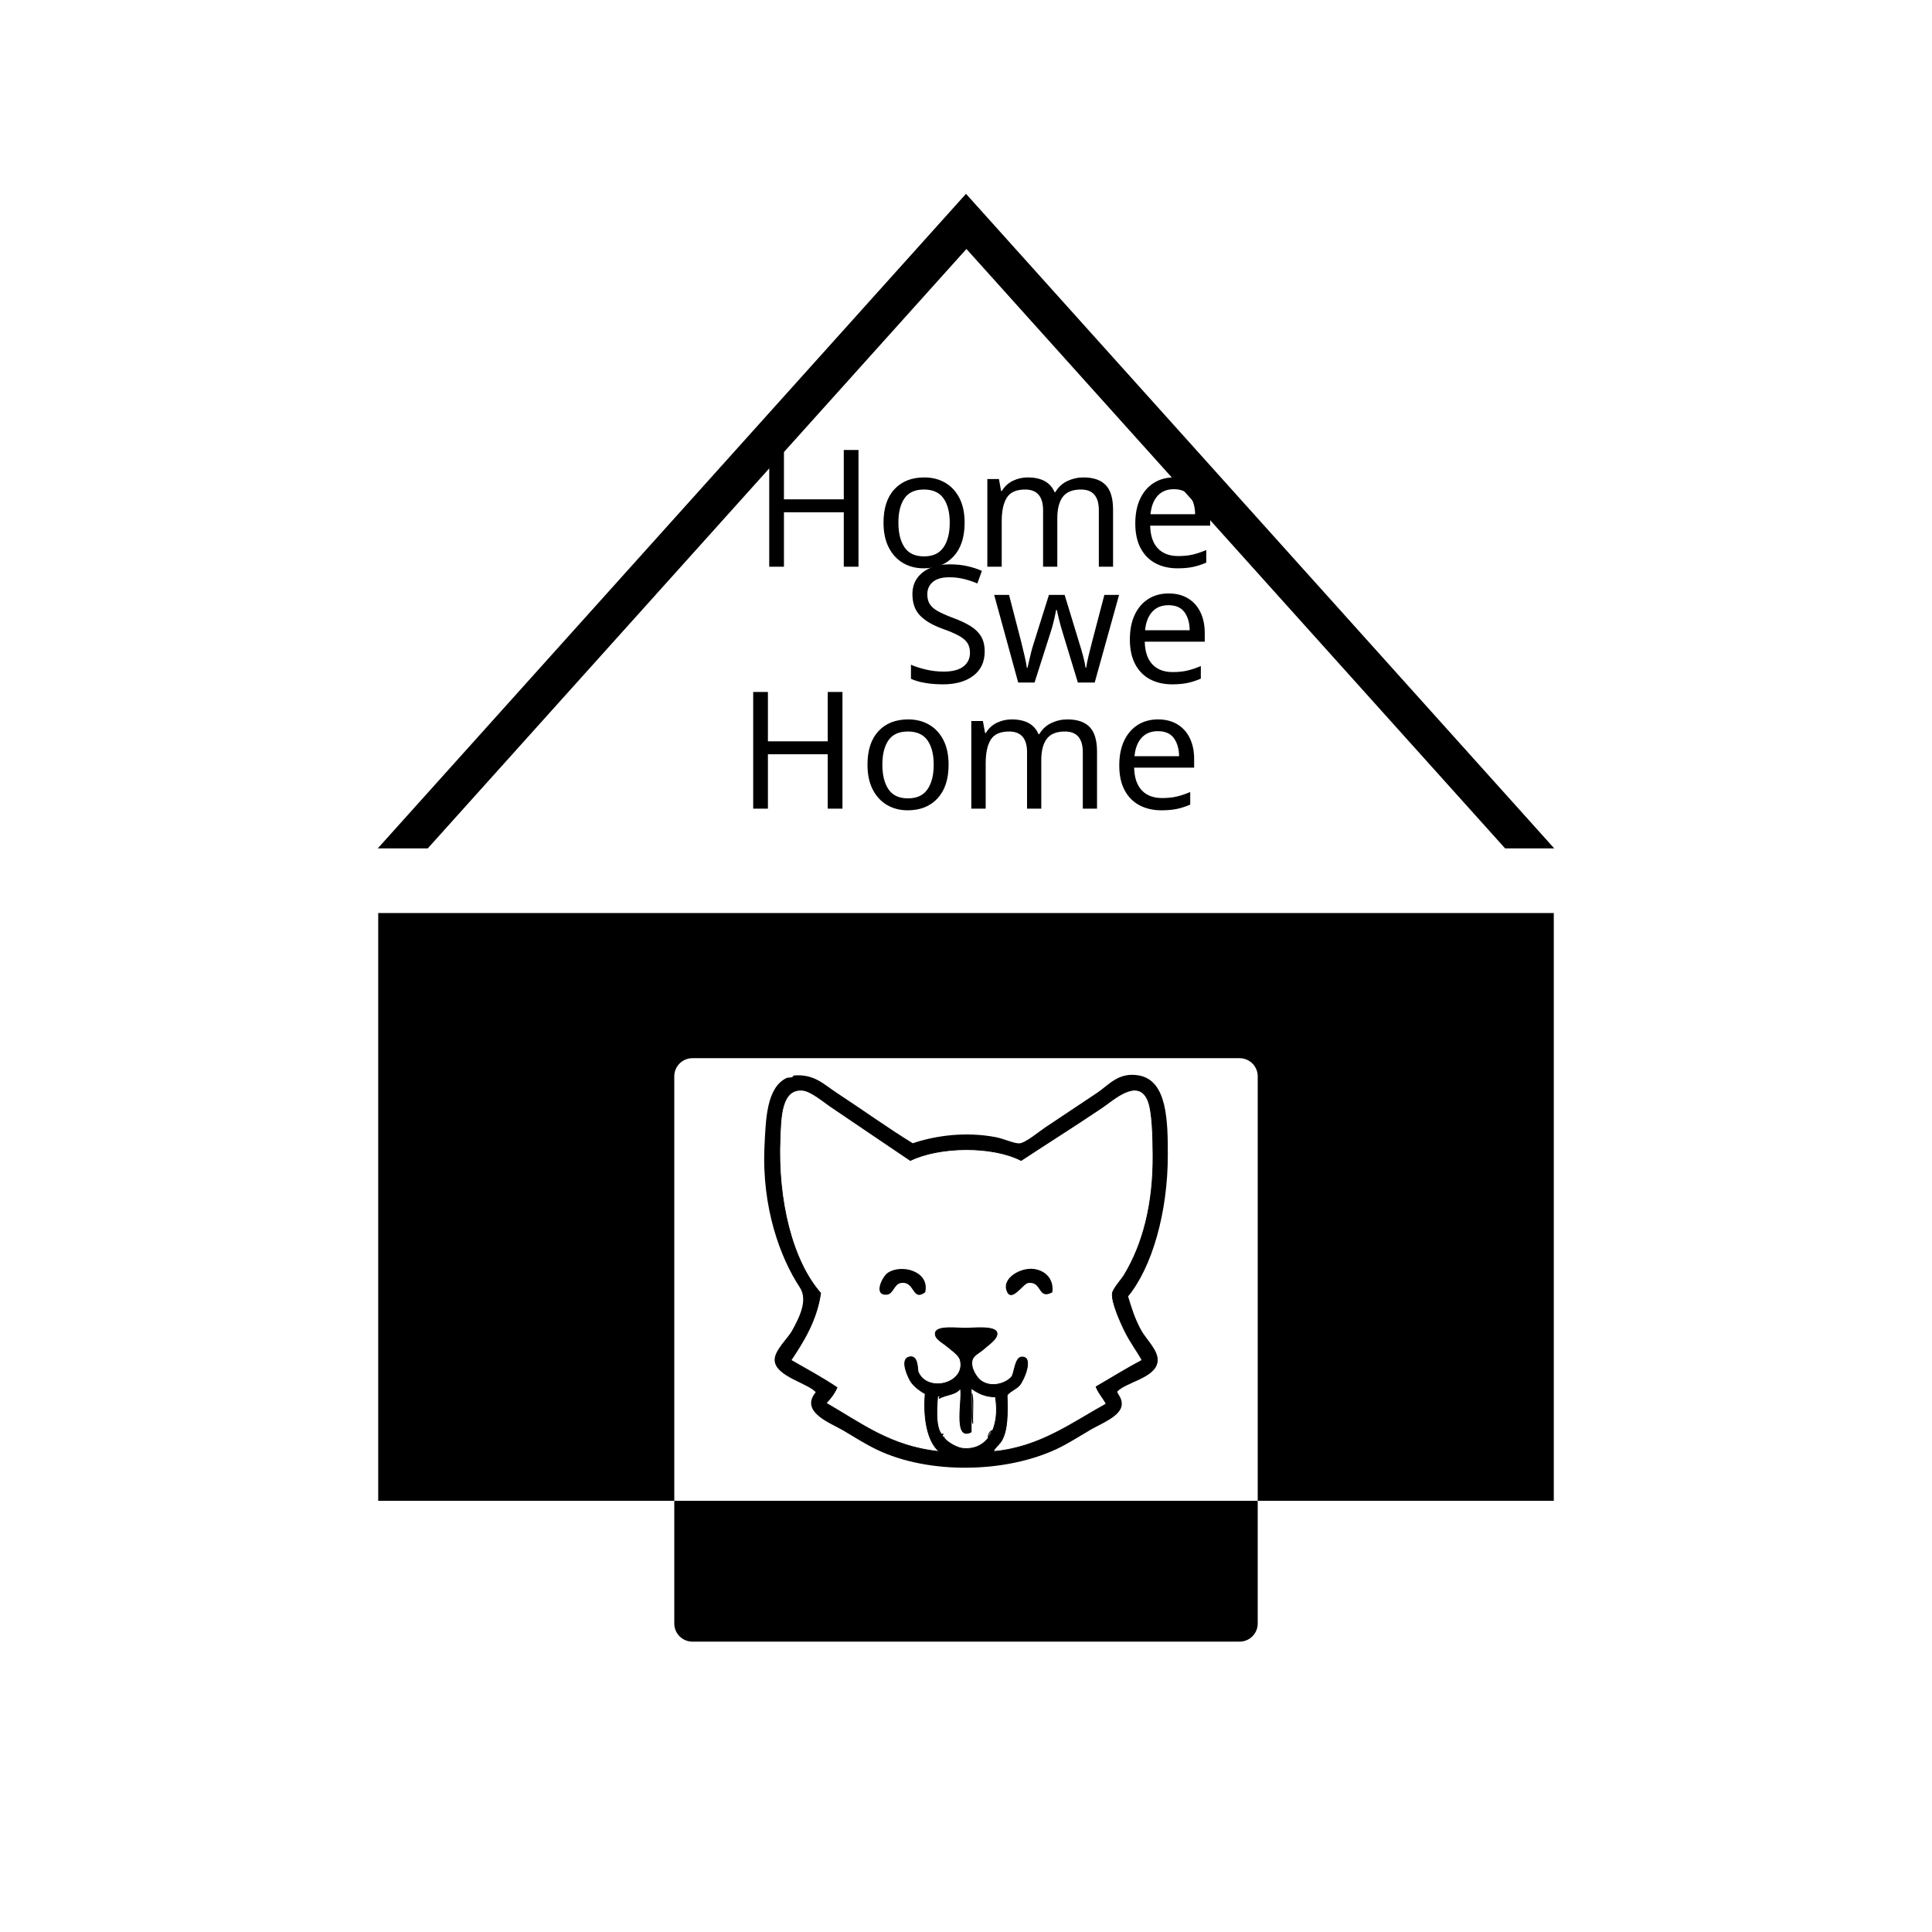
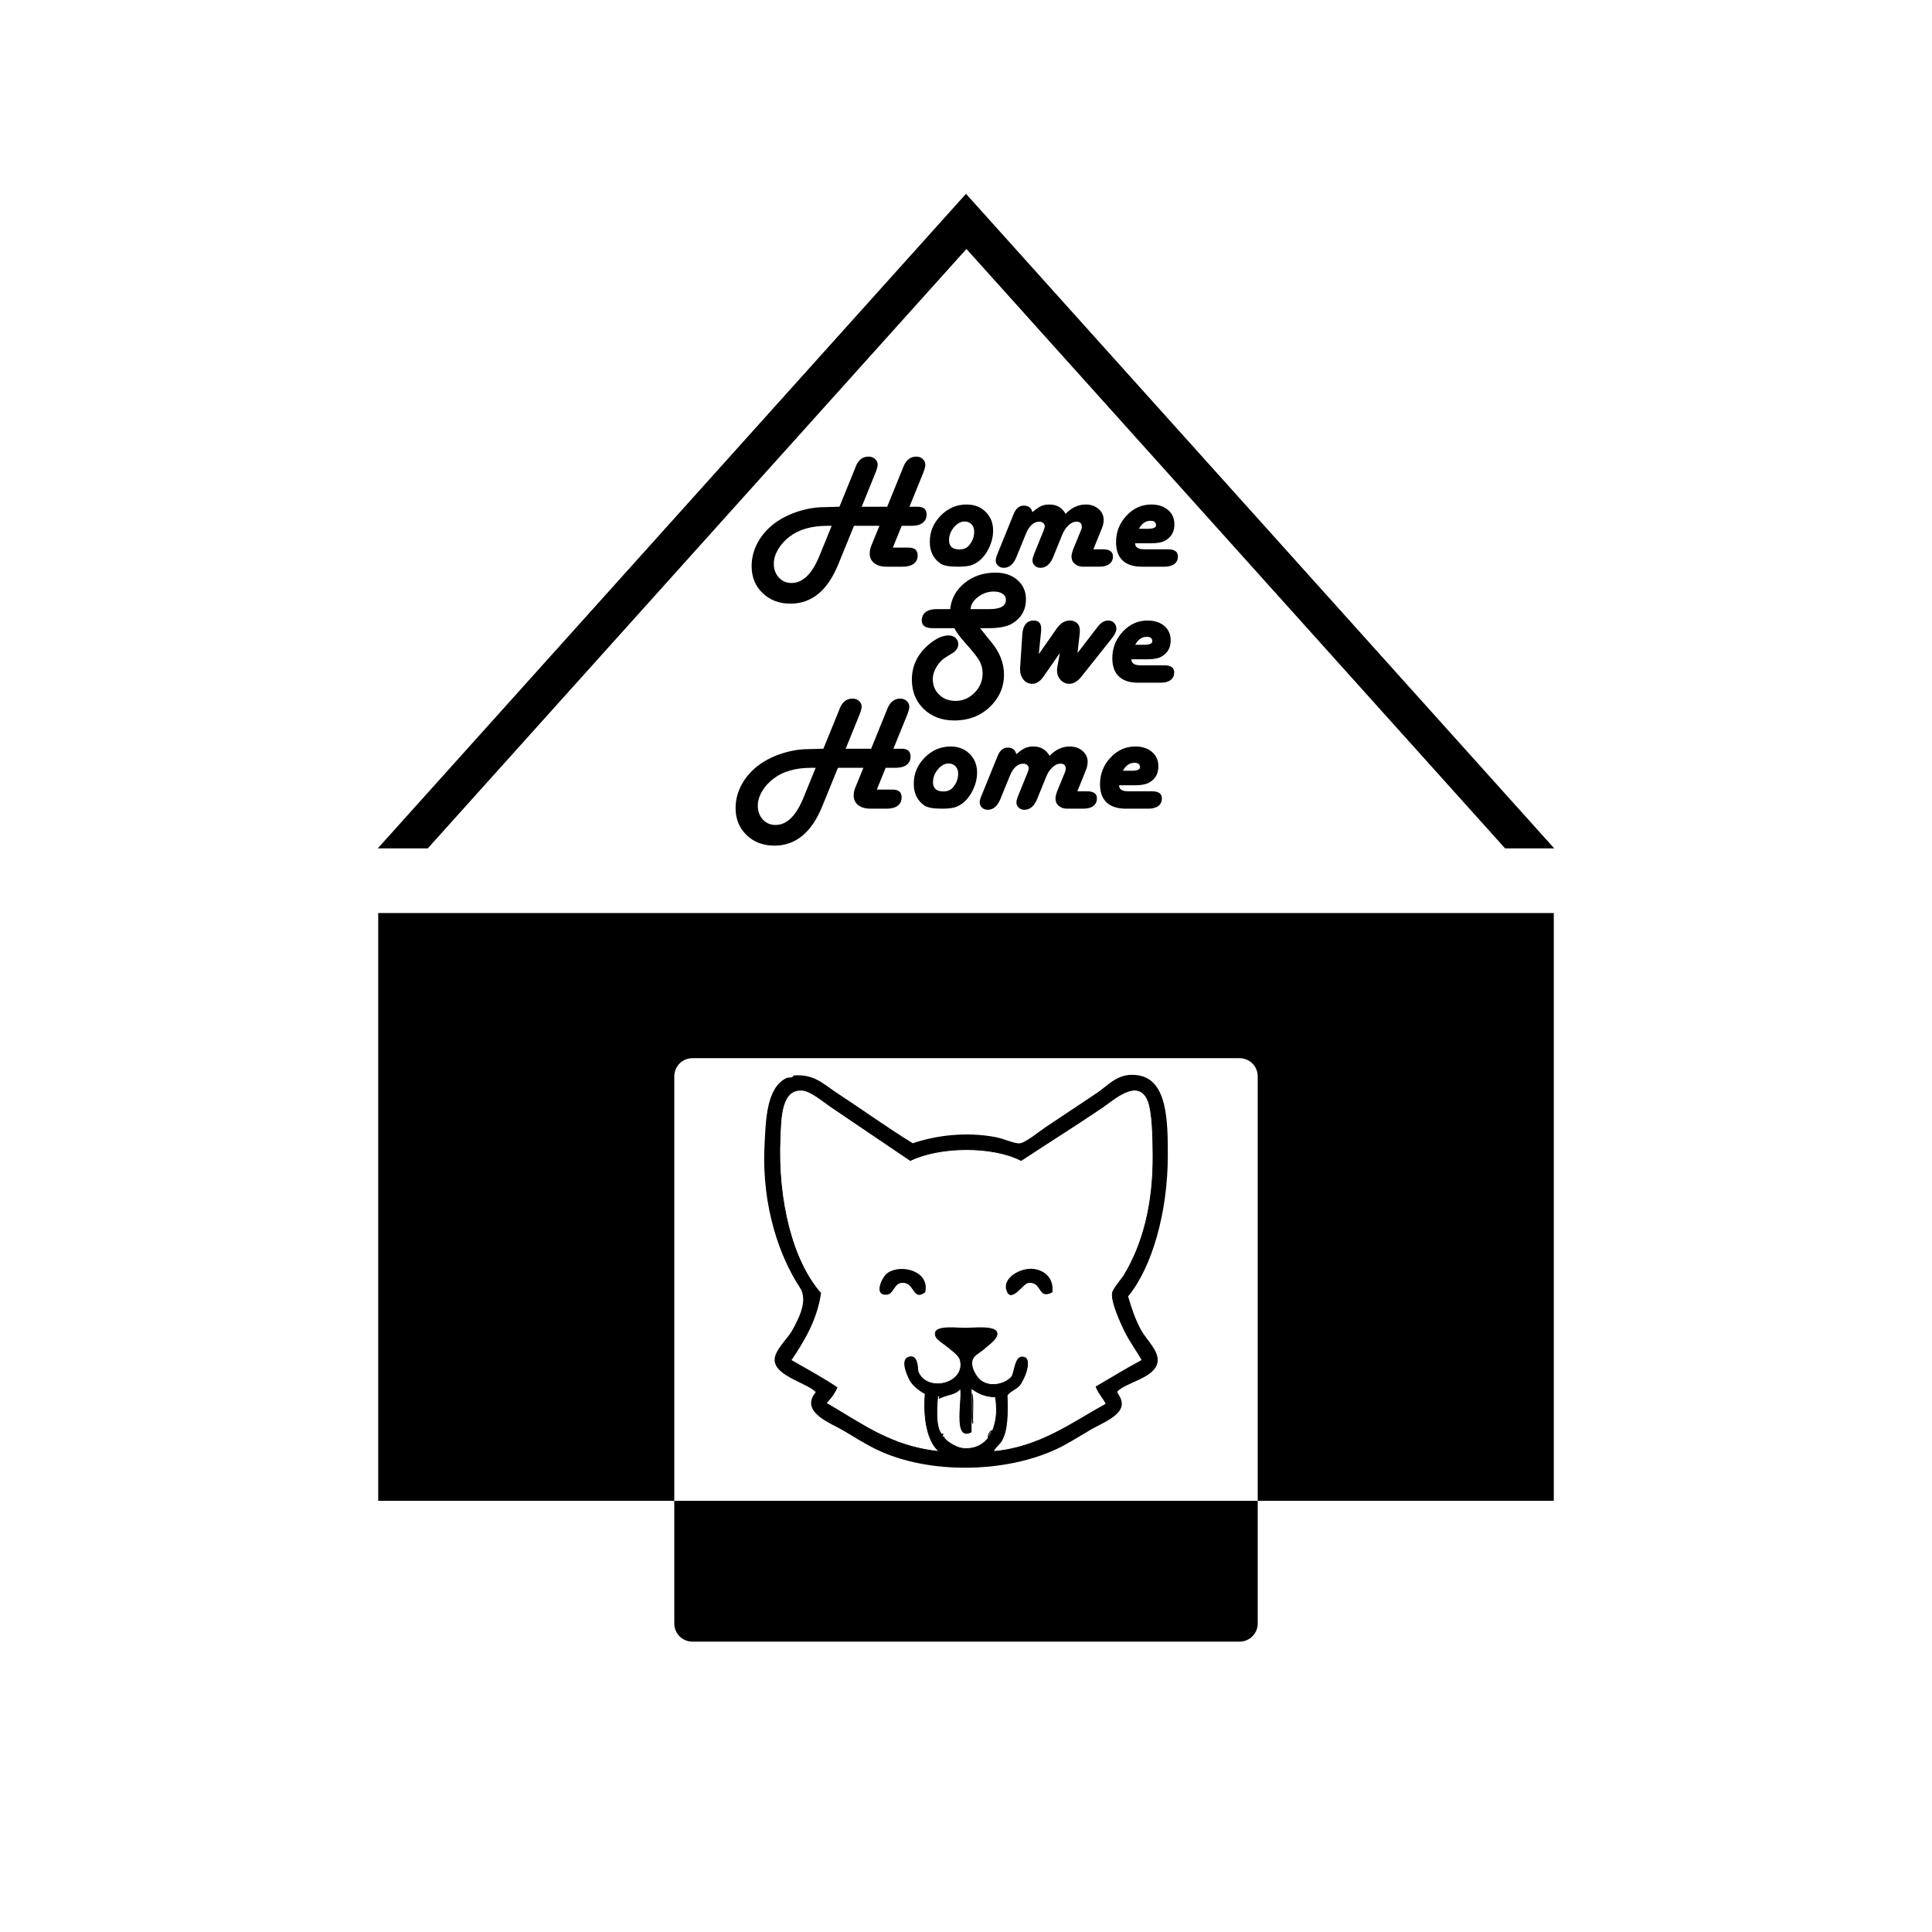
<svg xmlns="http://www.w3.org/2000/svg" version="1.1" x="0px" y="0px" width="1280px" height="1280px" viewBox="-250.29 -128.412 1280 1280" enable-background="new -250.29 -128.412 1280 1280" xml:space="preserve">
  <defs>
</defs>
  <path d="M582.979,865.938v81.271c0,6.62-5.369,12-12,12H208.44c-6.63,0-12-5.38-12-12v-81.271H582.979z" />
  <path d="M779.13,476.508v389.43h-196.15v-281.27c0-6.63-5.369-12-12-12H208.44c-6.63,0-12,5.37-12,12v281.27H0.29v-389.43H779.13z" />
  <polygon points="779.42,433.65 746.87,433.65 584.86,253.37 390,36.54 195.14,253.37 33.13,433.65 0,433.65 194.85,216.83 389.71,0   584.57,216.83 " />
  <g id="XMLID_2_">
    <g>
      <path d="M374.56,821.868c-1.12,0.47,0.06,2.95,0.52,1.56c-0.47,1.78,7.47,7.23,12.4,7.75c16.34,1.73,25.11-13.64,21.72-34.12    c-7.2-0.029-11.82-2.66-16.03-5.68c0,9.65,0,19.29,0,28.94c-12.46,6.619-5.3-23.25-7.23-28.94c-2.56,4.34-9.66,4.13-13.96,6.72    c0.13-1.37,1.06-1.7-1.04-1.56c-0.15,3.02-2.35,20.99,3.11,25.85C374.02,821.838,374.28,821.078,374.56,821.868z M504.3,584.607    c18.2,3.33,18.62,29.65,18.62,52.211c0,37.72-10.33,74.189-26.37,93.56c2.4,7.88,4.5,14.9,8.79,22.75    c3.41,6.229,11.43,13.3,10.851,20.15c-0.91,10.979-20.95,13.479-26.87,20.17c0.529,2.47,3.39,4.51,3.09,8.79    c-0.49,7.239-13.9,12.359-20.15,16.02c-8.51,4.97-15.1,9.33-22.75,12.92c-33.91,15.9-84.27,16.75-118.38,0.521    c-7.37-3.511-14.27-7.9-22.74-12.931c-8.01-4.76-28.72-12.069-17.57-24.8c-4.75-6.24-26.97-10.71-27.4-21.2    c-0.25-6.199,8.67-14.25,11.37-19.13c5.38-9.689,10.81-20.93,5.18-29.46c-12.71-19.24-25.19-52.59-23.27-93.04    c0.86-18.149,1.36-38.77,14.47-44.97c4.13-0.65,2.95,0.27,4.66-1.561c13.21-1.02,19.09,5.591,27.91,11.381    c17.1,11.18,33.63,23.17,50.66,33.59c15.55-5.34,35.47-7.79,54.8-4.13c5.58,1.05,12.38,4.399,16.02,4.13    c4.11-0.3,13.16-7.891,17.58-10.851c12.49-8.37,21.72-14.51,34.11-22.739C484.68,590.808,490.91,582.158,504.3,584.607z     M494.479,716.418c12.45-20.51,19.471-47.3,19.141-80.12c-0.11-9.92-0.24-28.83-3.63-36.19c-6.74-14.64-22.721,0.29-29.98,5.181    c-19.08,12.859-35.359,23.01-53.76,35.149c-19.47-9.93-54.23-9.279-73.4,0c-17.38-11.76-34.87-23.52-52.73-35.67    c-5.07-3.449-13.12-10.319-18.6-10.85c-14.61-1.41-14.45,19.16-15,31.53c-1.82,41.56,8.24,81.64,26.89,102.859    c-2.64,18.41-11.91,32.9-19.65,44.46c10.29,5.91,20.83,11.57,30.5,18.09c-1.8,4.07-4.35,7.37-7.24,10.341    c22.74,12.93,42.54,28.79,74.96,32.05c-7.85-6.521-10.64-22.08-9.31-38.26c-3.06-1.62-6.94-4.5-9.31-7.75    c-1.39-1.91-7.84-14.71-1.55-16.53c6.44-1.87,5.63,8.43,6.21,9.82c5.96,14.149,31.61,7.8,27.92-7.761    c-0.88-3.66-6.64-7.27-8.28-8.79c-2.98-2.75-8.9-5.22-8.27-9.3c0.77-4.979,14.68-3.109,20.16-3.109    c4.28,0,19.811-1.87,20.68,3.109c0.641,3.72-5.17,7.46-7.76,9.82c-4.25,3.87-8.09,4.85-8.779,8.78    c-0.98,5.54,3.899,11.609,5.68,12.93c7.28,5.399,17.29,1.68,20.68-2.58c1.5-1.89,2.19-12.47,6.2-12.92    c8.74-1,1.87,15.26-1.03,18.6c-2.47,2.84-6.8,4.16-8.27,6.721c0.43,12.5,0.3,23.25-3.62,29.979c-1.82,3.12-5.48,5.4-5.17,7.24    c30.53-2.86,51.819-19.08,74.43-31.53c-1.99-4.04-5.07-6.99-6.71-11.37c10.16-5.87,20.01-12.05,30.49-17.58    c-3.05-5.739-8.08-12.199-11.891-20.16c-2.149-4.51-8.59-18.289-7.75-24.3C487.13,725.458,492.95,718.958,494.479,716.418z" />
      <path d="M434.52,712.288c7.5,0.899,13.561,6.42,12.41,15.5c-9.939,5.25-6.55-7.38-16.02-6.19c-3.42,0.42-11.521,14.25-14.48,4.641    C413.93,718.147,425.87,711.258,434.52,712.288z" />
      <path d="M337.86,714.868c9.02-6.12,28.1-1.13,24.81,12.92c-8.79,6.439-6.7-7.63-16.02-6.19c-4.56,0.69-5.07,7.391-9.31,7.75    C327.95,730.138,334.12,717.418,337.86,714.868z" />
    </g>
    <g>
      <path fill="none" stroke="#000000" stroke-width="0.5" stroke-linecap="round" stroke-linejoin="round" d="M352.85,640.438    c19.17-9.279,53.93-9.93,73.4,0c18.4-12.14,34.68-22.29,53.76-35.149c7.26-4.891,23.24-19.82,29.98-5.181    c3.39,7.36,3.52,26.271,3.63,36.19c0.33,32.82-6.69,59.61-19.141,80.12c-1.529,2.54-7.35,9.04-7.75,11.89    c-0.84,6.011,5.601,19.79,7.75,24.3c3.811,7.961,8.841,14.421,11.891,20.16c-10.48,5.53-20.33,11.71-30.49,17.58    c1.64,4.38,4.72,7.33,6.71,11.37c-22.61,12.45-43.899,28.67-74.43,31.53c-0.311-1.84,3.35-4.12,5.17-7.24    c3.92-6.729,4.05-17.479,3.62-29.979c1.47-2.561,5.8-3.881,8.27-6.721c2.9-3.34,9.771-19.6,1.03-18.6    c-4.01,0.45-4.7,11.03-6.2,12.92c-3.39,4.26-13.399,7.979-20.68,2.58c-1.78-1.32-6.66-7.39-5.68-12.93    c0.689-3.931,4.529-4.91,8.779-8.78c2.59-2.36,8.4-6.101,7.76-9.82c-0.869-4.979-16.399-3.109-20.68-3.109    c-5.48,0-19.39-1.87-20.16,3.109c-0.63,4.08,5.29,6.55,8.27,9.3c1.64,1.521,7.4,5.13,8.28,8.79    c3.69,15.561-21.96,21.91-27.92,7.761c-0.58-1.391,0.23-11.69-6.21-9.82c-6.29,1.82,0.16,14.62,1.55,16.53    c2.37,3.25,6.25,6.13,9.31,7.75c-1.33,16.18,1.46,31.739,9.31,38.26c-32.42-3.26-52.22-19.12-74.96-32.05    c2.89-2.971,5.44-6.271,7.24-10.341c-9.67-6.52-20.21-12.18-30.5-18.09c7.74-11.56,17.01-26.05,19.65-44.46    c-18.65-21.22-28.71-61.3-26.89-102.859c0.55-12.37,0.39-32.94,15-31.53c5.48,0.53,13.53,7.4,18.6,10.85    C317.98,616.918,335.47,628.678,352.85,640.438z" />
      <path fill="none" stroke="#000000" stroke-width="0.5" stroke-linecap="round" stroke-linejoin="round" d="M393.69,794.988    c1.17,3.489,0.189,13.6,0.51,19.649C393.02,811.168,394.01,801.048,393.69,794.988z" />
      <path fill="none" stroke="#000000" stroke-width="0.5" stroke-linecap="round" stroke-linejoin="round" d="M404.54,823.938    c-0.57-0.939,0.84-4.3,2.59-4.649C406.07,820.647,405.35,822.338,404.54,823.938z" />
      <path fill="none" stroke="#000000" stroke-width="0.5" stroke-linecap="round" stroke-linejoin="round" d="M385.94,791.378    c1.93,5.69-5.23,35.56,7.23,28.94c0-9.65,0-19.29,0-28.94c4.21,3.02,8.83,5.65,16.03,5.68c3.39,20.48-5.38,35.851-21.72,34.12    c-4.93-0.52-12.87-5.97-12.4-7.75c-0.46,1.391-1.64-1.09-0.52-1.56c-0.28-0.79-0.54-0.03-0.51,0.52    c-5.46-4.859-3.26-22.83-3.11-25.85c2.1-0.141,1.17,0.189,1.04,1.56C376.28,795.508,383.38,795.718,385.94,791.378z" />
      <path fill="none" stroke="#000000" stroke-miterlimit="10" d="M354.4,629.578c15.55-5.34,35.47-7.79,54.8-4.13    c5.58,1.05,12.38,4.399,16.02,4.13c4.11-0.3,13.16-7.891,17.58-10.851c12.49-8.37,21.72-14.51,34.11-22.739    c7.77-5.181,14-13.83,27.39-11.381c18.2,3.33,18.62,29.65,18.62,52.211c0,37.72-10.33,74.189-26.37,93.56    c2.4,7.88,4.5,14.9,8.79,22.75c3.41,6.229,11.43,13.3,10.851,20.15c-0.91,10.979-20.95,13.479-26.87,20.17    c0.529,2.47,3.39,4.51,3.09,8.79c-0.49,7.239-13.9,12.359-20.15,16.02c-8.51,4.97-15.1,9.33-22.75,12.92    c-33.91,15.9-84.27,16.75-118.38,0.521c-7.37-3.511-14.27-7.9-22.74-12.931c-8.01-4.76-28.72-12.069-17.57-24.8    c-4.75-6.24-26.97-10.71-27.4-21.2c-0.25-6.199,8.67-14.25,11.37-19.13c5.38-9.689,10.81-20.93,5.18-29.46    c-12.71-19.24-25.19-52.59-23.27-93.04c0.86-18.149,1.36-38.77,14.47-44.97c4.13-0.65,2.95,0.27,4.66-1.561    c13.21-1.02,19.09,5.591,27.91,11.381C320.84,607.168,337.37,619.158,354.4,629.578z" />
    </g>
  </g>
-   <text transform="matrix(1 0 0 1 248.8438 247.0371)" font-family="'HarlowSolid'" font-size="108.318">Home</text>
-   <text transform="matrix(1 0 0 1 347.7173 323.8984)" font-family="'HarlowSolid'" font-size="108.318">Swe</text>
-   <text transform="matrix(1 0 0 1 238.2222 407.3564)" font-family="'HarlowSolid'" font-size="108.318">Home</text>
+   <path d="M347.113,219.958l-5.871,14.439h9.15h1.375c3.948,0,5.923,1.728,5.923,5.183c0,2.327-0.864,4.152-2.591,5.474  c-1.728,1.322-4.125,1.983-7.193,1.983h-10.842c-3.42,0-6.135-0.784-8.145-2.354c-2.01-1.568-3.015-3.71-3.015-6.426  c0-1.692,0.405-3.525,1.216-5.5l0.846-2.063l4.39-10.737h-16.872l-10.313,25.334c-7.087,17.489-17.665,26.233-31.734,26.233  c-7.476,0-13.637-2.336-18.485-7.008c-4.849-4.672-7.272-10.623-7.272-17.85c0-5.571,1.41-10.896,4.231-15.973  c2.821-5.078,6.805-9.449,11.953-13.117c4.337-3.068,9.388-5.5,15.153-7.299c5.765-1.798,11.432-2.697,17.004-2.697l7.51-0.212  l2.327-0.053l10.313-25.334l0.582-1.534c1.763-4.231,4.548-6.347,8.356-6.347c1.727,0,3.173,0.521,4.337,1.56  c1.164,1.041,1.746,2.301,1.746,3.782c0,1.199-0.494,3.015-1.481,5.448l-9.097,22.425h16.872l10.208-25.123l0.635-1.587  c1.798-4.337,4.619-6.505,8.462-6.505c1.657,0,3.067,0.529,4.231,1.587c1.164,1.058,1.746,2.362,1.746,3.914  c0,1.199-0.512,3.068-1.534,5.606l-8.992,22.108h4.073h1.428c3.914,0,5.871,1.728,5.871,5.183c0,2.327-0.864,4.152-2.592,5.474  c-1.728,1.322-4.108,1.983-7.14,1.983H347.113z M300.729,219.958h-2.856c-10.438,0-18.776,2.38-25.017,7.14  c-3.245,2.468-5.801,5.307-7.669,8.515c-1.869,3.209-2.803,6.365-2.803,9.467c0,3.667,1.11,6.708,3.332,9.124  c2.221,2.415,5.024,3.623,8.409,3.623c7.475,0,13.663-6.048,18.564-18.141L300.729,219.958z" />
+   <path d="M390.112,205.836c5.112,0,9.317,1.622,12.614,4.866c3.297,3.245,4.945,7.37,4.945,12.376c0,3.773-0.864,7.52-2.592,11.239  c-1.728,3.721-3.967,6.691-6.717,8.912c-1.834,1.446-3.729,2.442-5.686,2.988c-1.957,0.547-4.699,0.82-8.225,0.82  c-5.747,0-9.626-0.688-11.636-2.063c-4.725-3.244-7.087-8.04-7.087-14.386c0-6.699,2.415-12.5,7.246-17.401  C377.807,208.287,383.519,205.836,390.112,205.836z M388.843,217.102c-2.609,0-4.989,1.288-7.14,3.861  c-2.151,2.574-3.227,5.413-3.227,8.515c0,4.091,2.292,6.135,6.876,6.135c2.679,0,4.742-0.828,6.188-2.486  c2.397-2.715,3.597-5.818,3.597-9.309c0-2.01-0.581-3.631-1.745-4.866C392.229,217.719,390.712,217.102,388.843,217.102z" />
+   <path d="M474.101,235.507h6.294c4.443,0,6.664,1.569,6.664,4.707c0,2.151-0.784,3.826-2.354,5.024  c-1.569,1.199-3.746,1.798-6.531,1.798h-10.737c-2.327,0-4.214-0.617-5.659-1.851c-1.446-1.234-2.168-2.856-2.168-4.866  c0-1.375,0.476-3.244,1.428-5.606l4.972-12.112c0.282-0.705,0.423-1.357,0.423-1.957c0-2.292-1.163-3.438-3.49-3.438  c-1.799,0-3.579,0.812-5.342,2.433c-1.764,1.622-3.174,3.773-4.231,6.453l-5.924,14.598c-1.939,4.725-4.76,7.087-8.462,7.087  c-1.446,0-2.681-0.476-3.702-1.428c-1.023-0.952-1.534-2.08-1.534-3.385c0-1.022,0.265-2.221,0.793-3.596l0.582-1.428l5.977-14.756  c0.529-1.304,0.794-2.327,0.794-3.067c0-0.775-0.354-1.455-1.059-2.036c-0.705-0.582-1.533-0.873-2.485-0.873  c-3.809,0-6.823,2.75-9.044,8.251l-6.188,15.179c-1.939,4.76-4.743,7.14-8.409,7.14c-1.446,0-2.689-0.467-3.729-1.401  c-1.04-0.934-1.56-2.071-1.56-3.412c0-1.058,0.265-2.256,0.793-3.596l0.582-1.428l10.525-25.916c1.48-3.631,3.702-5.448,6.664-5.448  c3.067,0,4.972,1.446,5.712,4.337c2.397-2.045,4.345-3.402,5.844-4.073c1.499-0.669,3.341-1.005,5.527-1.005  c4.725,0,8.269,2.063,10.631,6.188c3.948-4.125,8.392-6.188,13.328-6.188c3.385,0,6.215,0.979,8.489,2.936  c2.274,1.957,3.411,4.363,3.411,7.219c0,1.798-0.389,3.649-1.164,5.554L474.101,235.507z" />
+   <path d="M501.763,231.541c0,2.645,1.992,3.967,5.977,3.967h15.708c4.443,0,6.664,1.569,6.664,4.707c0,2.151-0.784,3.826-2.354,5.024  c-1.569,1.199-3.764,1.798-6.584,1.798h-14.968c-5.572,0-9.812-1.375-12.721-4.125c-2.909-2.75-4.363-6.77-4.363-12.059  c0-6.805,2.301-12.676,6.902-17.612s10.075-7.405,16.422-7.405c4.619,0,8.33,1.208,11.134,3.623  c2.803,2.416,4.204,5.598,4.204,9.546c0,4.76-1.939,8.287-5.817,10.578c-2.151,1.305-5.36,1.957-9.626,1.957H501.763z   M504.302,221.915h5.817c3.772,0,5.606-0.828,5.501-2.486c-0.105-1.869-1.322-2.803-3.649-2.803  C508.727,216.625,506.17,218.389,504.302,221.915z" />
+   <path d="M399.073,287.775l4.866,6.135l2.803,3.385c5.43,6.7,8.146,13.787,8.146,21.262c0,7.263-2.398,13.627-7.193,19.093  c-6.559,7.51-15.145,11.266-25.758,11.266c-8.216,0-14.95-2.531-20.204-7.59c-5.254-5.06-7.88-11.539-7.88-19.437  c0-9.661,4.09-17.718,12.271-24.171c4.337-3.419,8.338-5.13,12.006-5.13c1.904,0,3.455,0.547,4.654,1.639  c1.198,1.094,1.798,2.504,1.798,4.231c0,2.327-1.375,4.337-4.125,6.029l-4.231,2.592c-2.433,1.516-4.46,3.632-6.082,6.347  c-1.622,2.715-2.433,5.395-2.433,8.039c0,4.196,1.419,7.66,4.257,10.393c2.838,2.732,6.444,4.099,10.816,4.099  c4.83,0,9.026-1.808,12.588-5.421c3.561-3.615,5.342-7.872,5.342-12.773c0-3.102-0.723-5.924-2.169-8.462  c-1.445-2.539-4.566-6.47-9.361-11.794c-3.35-3.702-5.747-6.946-7.192-9.731h-14.281c-4.866,0-7.299-1.674-7.299-5.025  c0-2.433,0.854-4.311,2.565-5.633c1.71-1.322,4.116-1.983,7.219-1.983h9.044c0.705-6.981,3.896-12.754,9.573-17.321  c5.677-4.566,12.482-6.849,20.416-6.849c5.958,0,10.815,1.64,14.57,4.919c3.756,3.279,5.633,7.528,5.633,12.746  c0,6.947-2.979,12.271-8.938,15.973c-3.386,2.116-8.763,3.174-16.132,3.174H399.073z M392.727,275.134h12.693  c7.157,0,10.736-2.08,10.736-6.241c0-1.622-0.731-2.926-2.194-3.914c-1.464-0.986-3.411-1.481-5.845-1.481  c-3.808,0-7.272,1.182-10.393,3.544C394.604,269.405,392.938,272.102,392.727,275.134z" />
+   <path d="M463.599,304.224l12.43-16.185l1.005-1.269c2.08-2.715,4.371-4.073,6.875-4.073c1.587,0,2.891,0.521,3.914,1.56  c1.022,1.041,1.534,2.354,1.534,3.94c0,1.658-1.076,3.844-3.227,6.559l-19.834,24.964c-2.609,3.279-5.307,4.918-8.092,4.918  c-2.293,0-4.231-0.863-5.818-2.591c-1.586-1.727-2.38-3.843-2.38-6.347c0-0.635,0.053-1.287,0.159-1.957l1.745-9.52l-10.789,15.497  c-2.258,3.279-4.761,4.918-7.511,4.918c-2.362,0-4.303-0.916-5.818-2.75c-1.516-1.833-2.273-4.196-2.273-7.087  c0-0.423,0.017-0.775,0.053-1.058l1.48-22.161c0.212-2.856,0.96-5.051,2.248-6.584c1.287-1.534,3.041-2.301,5.263-2.301  c3.313,0,4.972,1.816,4.972,5.448c0,0.6-0.036,1.269-0.106,2.01l-1.48,14.809l11.794-16.872c2.504-3.596,5.412-5.395,8.728-5.395  c2.044,0,3.666,0.582,4.865,1.745c1.198,1.164,1.799,2.733,1.799,4.708c0,0.812-0.019,1.411-0.053,1.798L463.599,304.224z" />
+   <path d="M499.299,308.402c0,2.645,1.992,3.967,5.977,3.967h15.708c4.443,0,6.664,1.569,6.664,4.707c0,2.151-0.784,3.826-2.354,5.024  c-1.569,1.199-3.764,1.798-6.584,1.798h-14.968c-5.572,0-9.812-1.375-12.721-4.125c-2.909-2.75-4.363-6.77-4.363-12.059  c0-6.805,2.301-12.676,6.902-17.612s10.075-7.405,16.422-7.405c4.619,0,8.33,1.208,11.134,3.623  c2.803,2.416,4.204,5.598,4.204,9.546c0,4.76-1.939,8.287-5.817,10.578c-2.151,1.305-5.36,1.957-9.626,1.957H499.299z   M501.838,298.776h5.817c3.772,0,5.606-0.828,5.501-2.486c-0.105-1.869-1.322-2.803-3.649-2.803  C506.263,293.487,503.706,295.25,501.838,298.776z" />
+   <path d="M336.492,380.277l-5.871,14.439h9.15h1.375c3.948,0,5.923,1.728,5.923,5.183c0,2.327-0.864,4.152-2.591,5.474  c-1.728,1.322-4.125,1.983-7.193,1.983h-10.842c-3.42,0-6.135-0.784-8.145-2.354c-2.01-1.568-3.015-3.71-3.015-6.426  c0-1.692,0.405-3.525,1.216-5.5l0.846-2.063l4.39-10.737h-16.872l-10.313,25.334c-7.087,17.489-17.665,26.233-31.734,26.233  c-7.476,0-13.637-2.336-18.485-7.008c-4.849-4.672-7.272-10.623-7.272-17.85c0-5.571,1.41-10.896,4.231-15.973  c2.821-5.078,6.805-9.449,11.953-13.117c4.337-3.068,9.388-5.5,15.153-7.299c5.765-1.798,11.432-2.697,17.004-2.697l7.51-0.212  l2.327-0.053l10.313-25.334l0.582-1.534c1.763-4.231,4.548-6.347,8.356-6.347c1.727,0,3.173,0.521,4.337,1.56  c1.164,1.041,1.746,2.301,1.746,3.782c0,1.199-0.494,3.015-1.481,5.448l-9.097,22.425h16.872l10.208-25.123l0.635-1.587  c1.798-4.337,4.619-6.505,8.462-6.505c1.657,0,3.067,0.529,4.231,1.587c1.164,1.058,1.746,2.362,1.746,3.914  c0,1.199-0.512,3.068-1.534,5.606l-8.992,22.108h4.073h1.428c3.914,0,5.871,1.728,5.871,5.183c0,2.327-0.864,4.152-2.592,5.474  c-1.728,1.322-4.108,1.983-7.14,1.983H336.492z M290.107,380.277h-2.856c-10.438,0-18.776,2.38-25.017,7.14  c-3.245,2.468-5.801,5.307-7.669,8.515c-1.869,3.209-2.803,6.365-2.803,9.467c0,3.667,1.11,6.708,3.332,9.124  c2.221,2.415,5.024,3.623,8.409,3.623c7.475,0,13.663-6.048,18.564-18.141L290.107,380.277z" />
+   <path d="M379.491,366.155c5.111,0,9.316,1.622,12.614,4.866c3.296,3.245,4.945,7.37,4.945,12.376c0,3.773-0.865,7.52-2.592,11.239  c-1.729,3.721-3.967,6.691-6.718,8.912c-1.833,1.446-3.729,2.442-5.686,2.988c-1.957,0.547-4.699,0.82-8.224,0.82  c-5.748,0-9.626-0.688-11.636-2.063c-4.725-3.244-7.087-8.04-7.087-14.386c0-6.699,2.415-12.5,7.246-17.401  C367.185,368.606,372.897,366.155,379.491,366.155z M378.222,377.421c-2.61,0-4.99,1.288-7.14,3.861  c-2.151,2.574-3.227,5.413-3.227,8.515c0,4.091,2.292,6.135,6.876,6.135c2.679,0,4.742-0.828,6.188-2.486  c2.397-2.715,3.597-5.818,3.597-9.309c0-2.01-0.582-3.631-1.745-4.866C381.606,378.038,380.09,377.421,378.222,377.421z" />
+   <path d="M463.479,395.827h6.294c4.443,0,6.664,1.569,6.664,4.707c0,2.151-0.784,3.826-2.354,5.024  c-1.569,1.199-3.746,1.798-6.531,1.798h-10.737c-2.327,0-4.214-0.617-5.659-1.851c-1.446-1.234-2.168-2.856-2.168-4.866  c0-1.375,0.476-3.244,1.428-5.606l4.972-12.112c0.282-0.705,0.423-1.357,0.423-1.957c0-2.292-1.163-3.438-3.49-3.438  c-1.799,0-3.579,0.812-5.342,2.433c-1.764,1.622-3.174,3.773-4.231,6.453l-5.924,14.598c-1.939,4.725-4.76,7.087-8.462,7.087  c-1.446,0-2.681-0.476-3.702-1.428c-1.023-0.952-1.534-2.08-1.534-3.385c0-1.022,0.265-2.221,0.793-3.596l0.582-1.428l5.977-14.756  c0.529-1.304,0.794-2.327,0.794-3.067c0-0.775-0.354-1.455-1.059-2.036c-0.705-0.582-1.533-0.873-2.485-0.873  c-3.809,0-6.823,2.75-9.044,8.251l-6.188,15.179c-1.939,4.76-4.743,7.14-8.409,7.14c-1.446,0-2.689-0.467-3.729-1.401  c-1.04-0.934-1.56-2.071-1.56-3.412c0-1.058,0.265-2.256,0.793-3.596l0.582-1.428l10.525-25.916c1.48-3.631,3.702-5.448,6.664-5.448  c3.067,0,4.972,1.446,5.712,4.337c2.397-2.045,4.345-3.402,5.844-4.073c1.499-0.669,3.341-1.005,5.527-1.005  c4.725,0,8.269,2.063,10.631,6.188c3.948-4.125,8.392-6.188,13.328-6.188c3.385,0,6.215,0.979,8.489,2.936  c2.274,1.957,3.411,4.363,3.411,7.219c0,1.798-0.389,3.649-1.164,5.554L463.479,395.827z" />
+   <path d="M491.142,391.86c0,2.645,1.992,3.967,5.977,3.967h15.708c4.443,0,6.664,1.569,6.664,4.707c0,2.151-0.784,3.826-2.354,5.024  c-1.569,1.199-3.764,1.798-6.584,1.798h-14.968c-5.572,0-9.812-1.375-12.721-4.125c-2.909-2.75-4.363-6.77-4.363-12.059  c0-6.805,2.301-12.676,6.902-17.612s10.075-7.405,16.422-7.405c4.619,0,8.33,1.208,11.134,3.623  c2.803,2.416,4.204,5.598,4.204,9.546c0,4.76-1.939,8.287-5.817,10.578c-2.151,1.305-5.36,1.957-9.626,1.957H491.142z   M493.681,382.234h5.817c3.772,0,5.606-0.828,5.501-2.486c-0.105-1.869-1.322-2.803-3.649-2.803  C498.105,376.945,495.549,378.708,493.681,382.234z" />
</svg>
